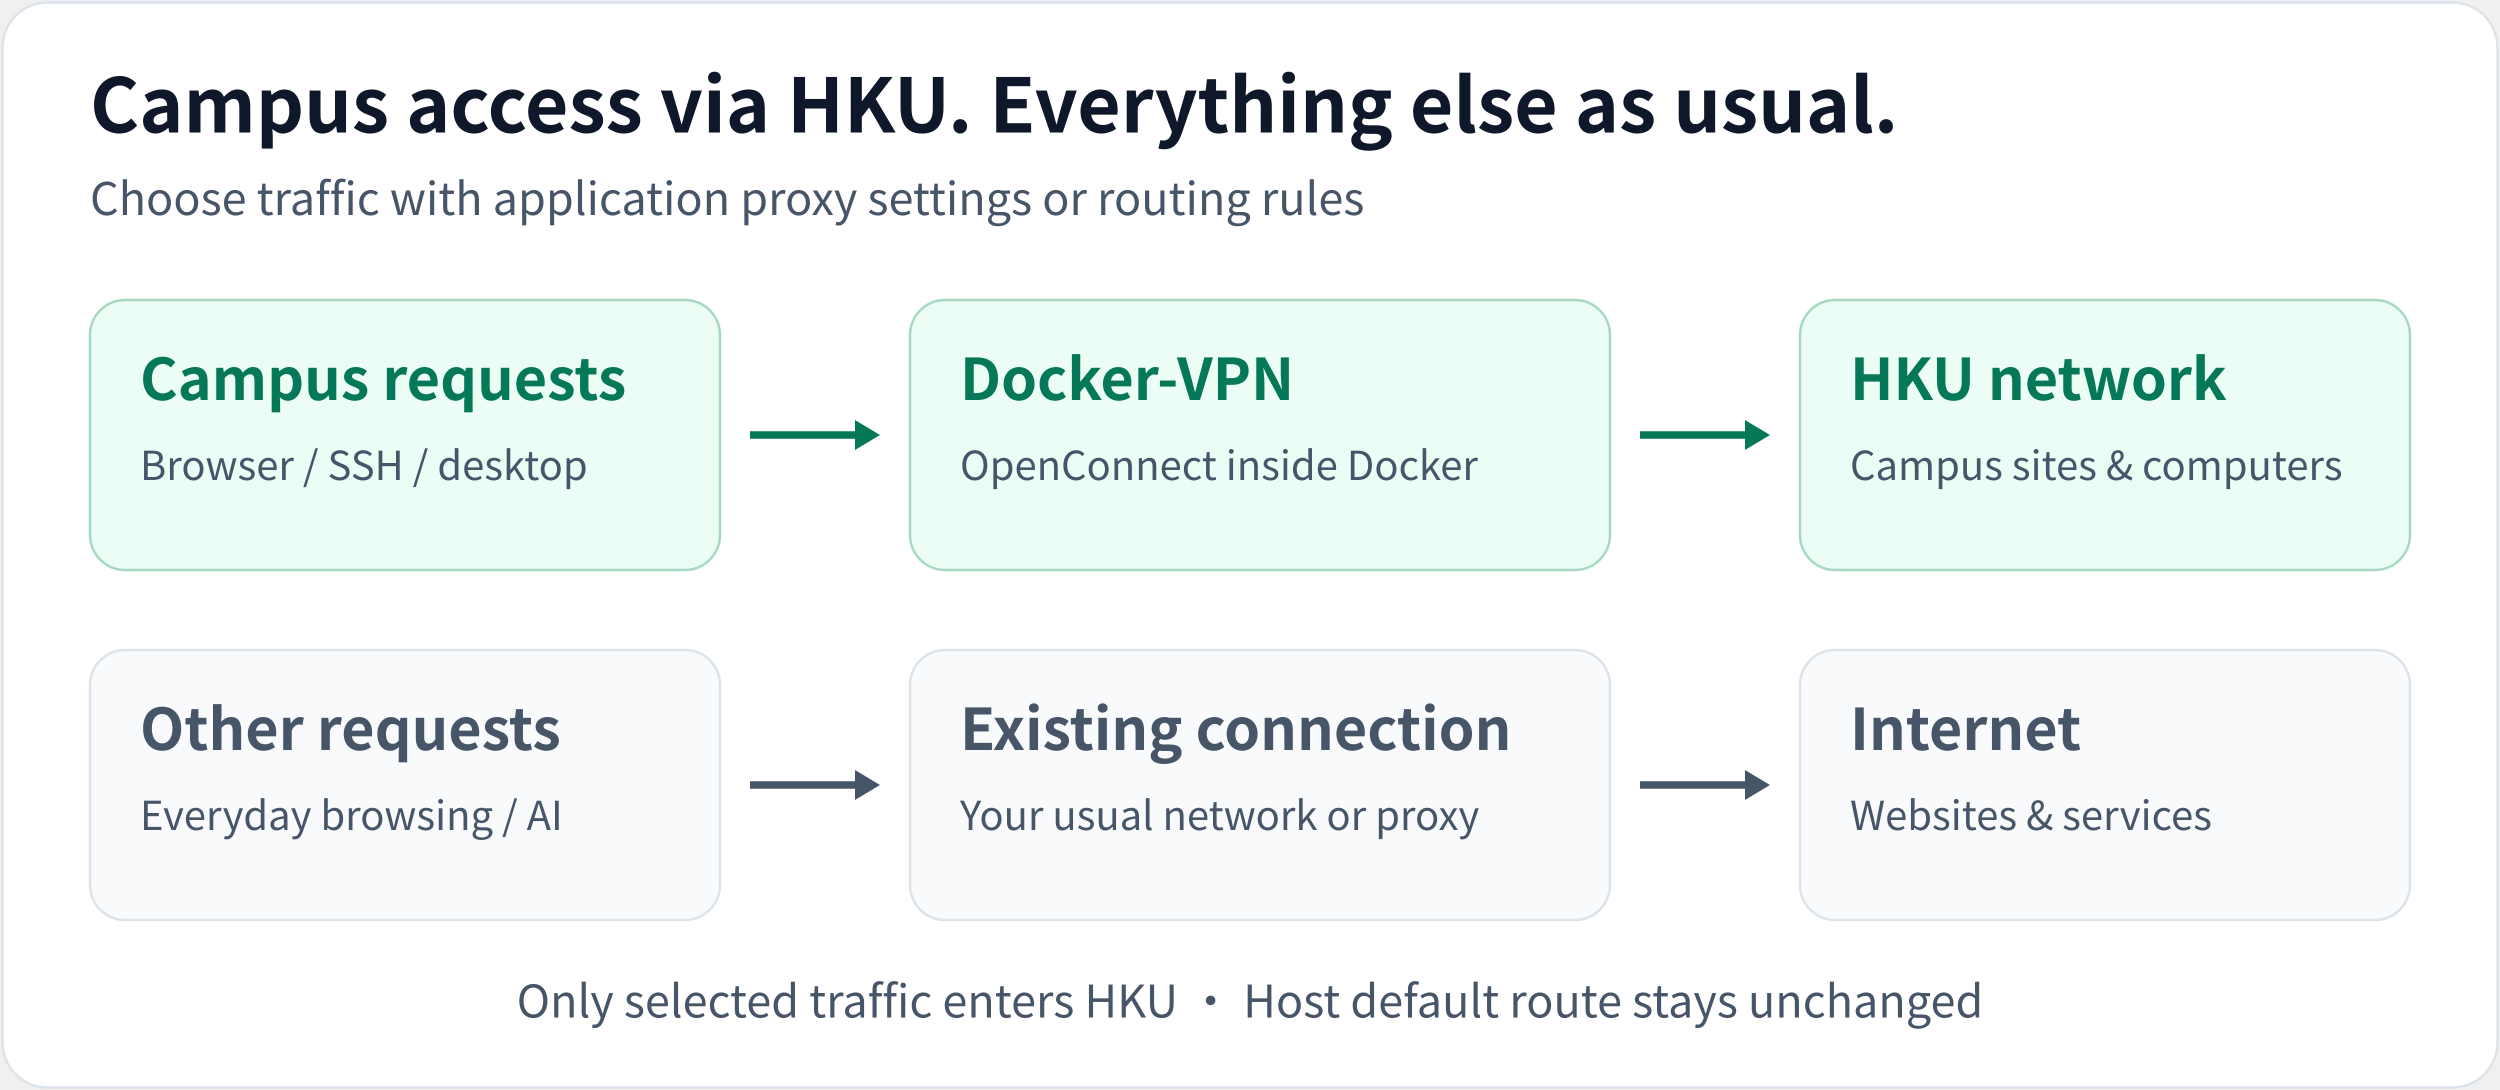
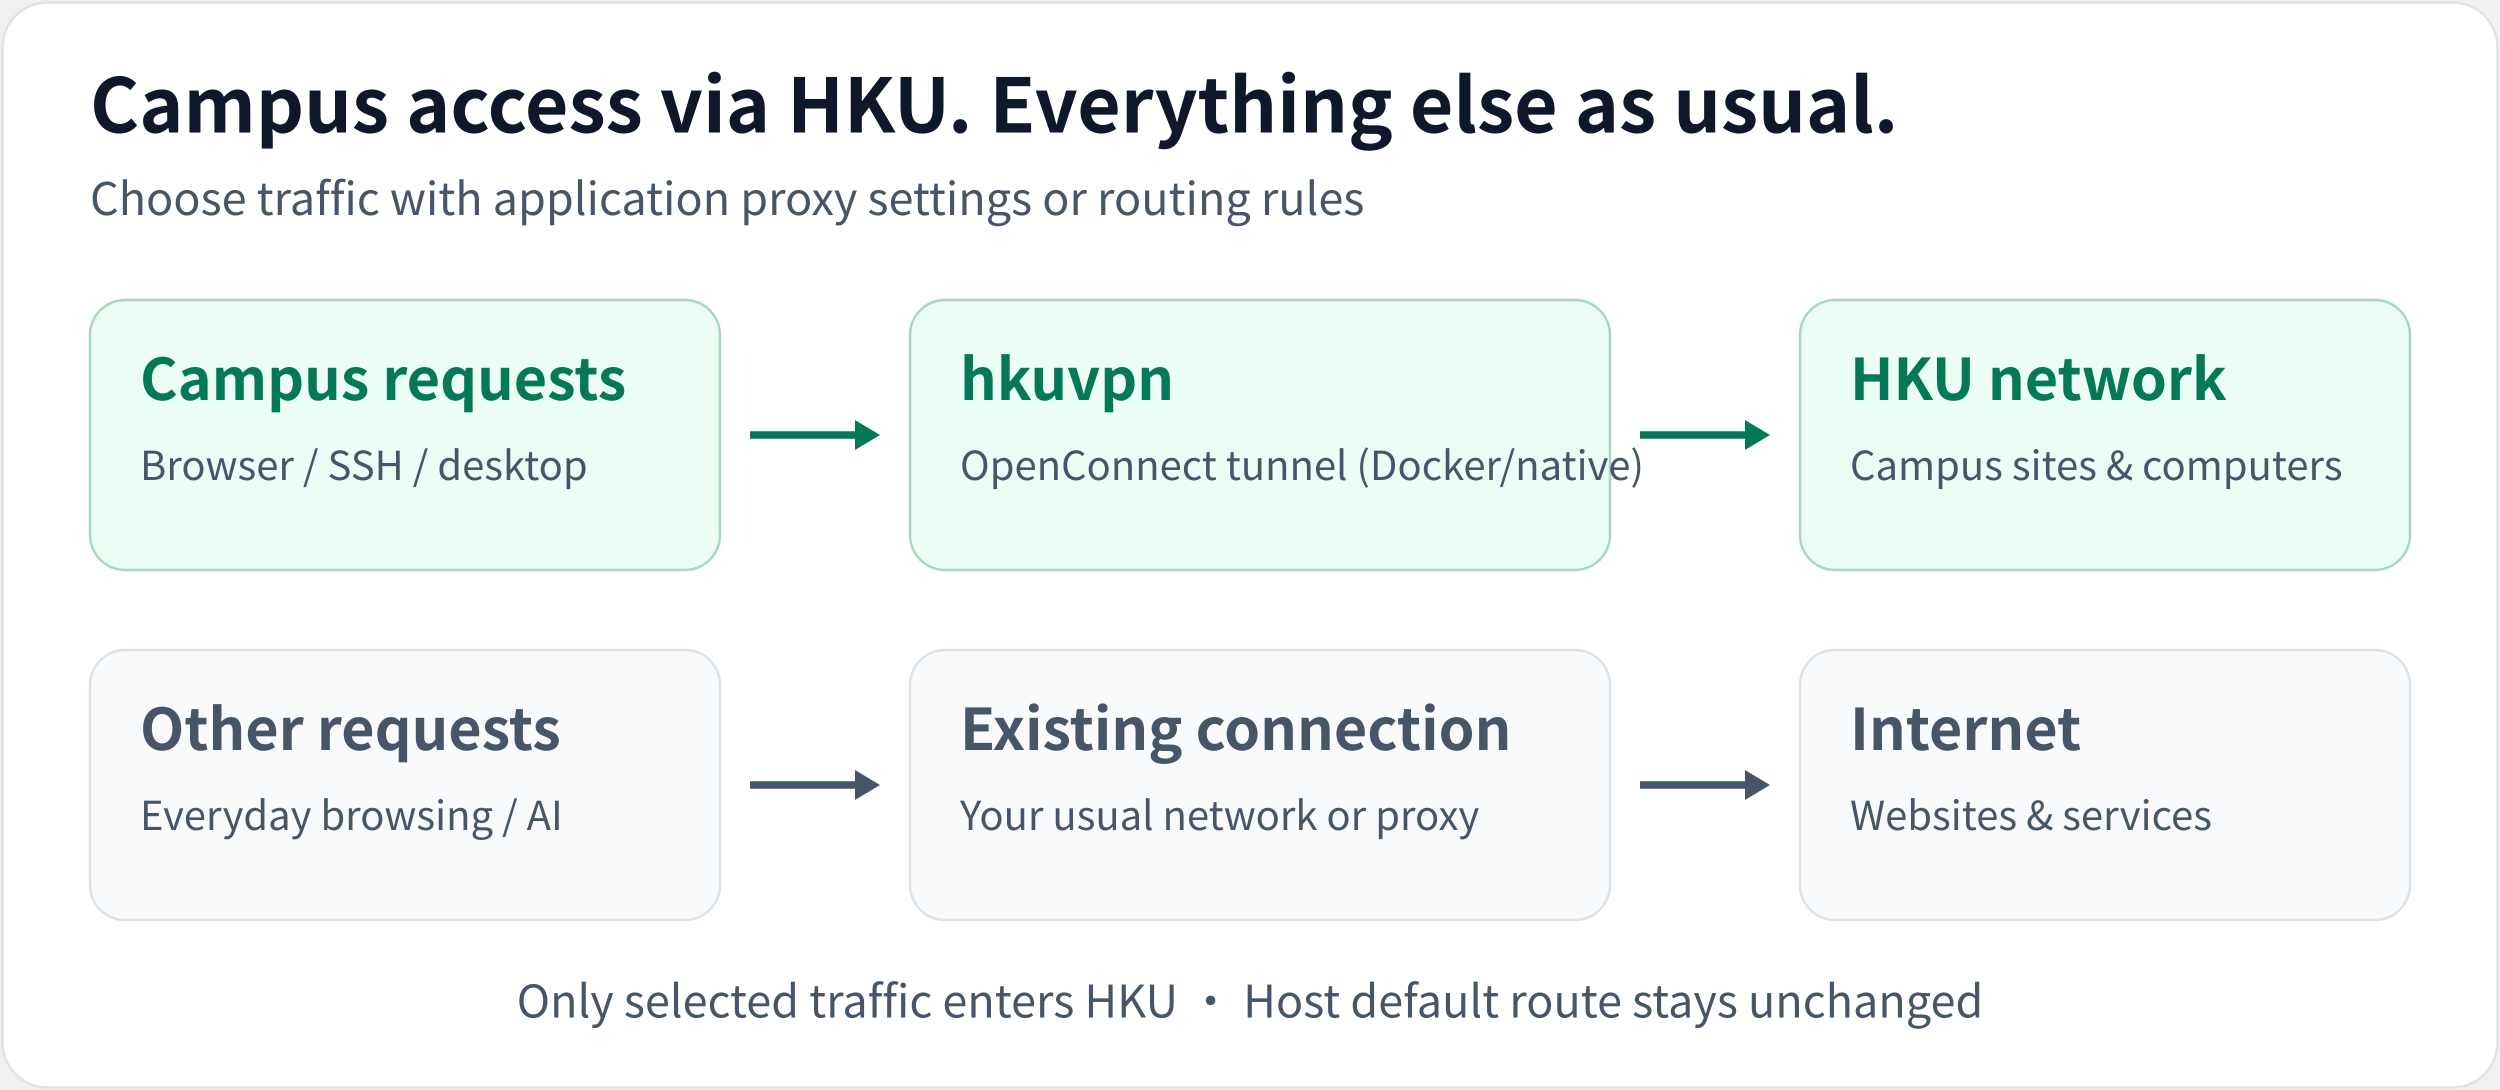
<svg xmlns="http://www.w3.org/2000/svg" width="1000" height="436" viewBox="0 0 1000 436" role="img" aria-labelledby="title desc">
  <g font-family="-apple-system, BlinkMacSystemFont, 'PingFang SC', 'Noto Sans CJK SC', 'Segoe UI', sans-serif">
    <rect x="1" y="1" width="998" height="434" rx="18" fill="#fff" stroke="#dce3eb" />
    <text x="36" y="53" font-size="30" font-weight="700" fill="#0f172a" text-anchor="start">Campus access via HKU. Everything else as usual.</text>
    <text x="36" y="86" font-size="18" font-weight="400" fill="#475569" text-anchor="start">Choose traffic with application proxy settings or routing rules</text>
    <rect x="36" y="120" width="252" height="108" rx="14" fill="#ecfdf5" stroke="#a7d9c2" />
    <text x="56" y="160" font-size="23" font-weight="650" fill="#047857" text-anchor="start">Campus requests</text>
    <text x="56" y="192" font-size="16" font-weight="400" fill="#475569" text-anchor="start">Browser / SSH / desktop</text>
    <rect x="364" y="120" width="280" height="108" rx="14" fill="#ecfdf5" stroke="#a7d9c2" />
-     <text x="384" y="160" font-size="23" font-weight="650" fill="#047857" text-anchor="start">Docker-VPN</text>
-     <text x="384" y="192" font-size="16" font-weight="400" fill="#475569" text-anchor="start">OpenConnect inside Docker</text>
+     <text x="384" y="160" font-size="23" font-weight="650" fill="#047857" text-anchor="start">hkuvpn</text>
+     <text x="384" y="192" font-size="16" font-weight="400" fill="#475569" text-anchor="start">OpenConnect tunnel (Docker/native)</text>
    <rect x="720" y="120" width="244" height="108" rx="14" fill="#ecfdf5" stroke="#a7d9c2" />
    <text x="740" y="160" font-size="23" font-weight="650" fill="#047857" text-anchor="start">HKU network</text>
    <text x="740" y="192" font-size="16" font-weight="400" fill="#475569" text-anchor="start">Campus sites &amp; computers</text>
    <path d="M300 174 H344" fill="none" stroke="#047857" stroke-width="3" />
    <path d="M342 168 L352 174 L342 180" fill="#047857" />
    <path d="M656 174 H700" fill="none" stroke="#047857" stroke-width="3" />
    <path d="M698 168 L708 174 L698 180" fill="#047857" />
    <rect x="36" y="260" width="252" height="108" rx="14" fill="#f8fafc" stroke="#dce3eb" />
    <text x="56" y="300" font-size="23" font-weight="650" fill="#475569" text-anchor="start">Other requests</text>
    <text x="56" y="332" font-size="16" font-weight="400" fill="#475569" text-anchor="start">Everyday browsing / AI</text>
    <rect x="364" y="260" width="280" height="108" rx="14" fill="#f8fafc" stroke="#dce3eb" />
    <text x="384" y="300" font-size="23" font-weight="650" fill="#475569" text-anchor="start">Existing connection</text>
    <text x="384" y="332" font-size="16" font-weight="400" fill="#475569" text-anchor="start">Your usual network or proxy</text>
    <rect x="720" y="260" width="244" height="108" rx="14" fill="#f8fafc" stroke="#dce3eb" />
    <text x="740" y="300" font-size="23" font-weight="650" fill="#475569" text-anchor="start">Internet</text>
    <text x="740" y="332" font-size="16" font-weight="400" fill="#475569" text-anchor="start">Websites &amp; services</text>
    <path d="M300 314 H344" fill="none" stroke="#475569" stroke-width="3" />
    <path d="M342 308 L352 314 L342 320" fill="#475569" />
    <path d="M656 314 H700" fill="none" stroke="#475569" stroke-width="3" />
    <path d="M698 308 L708 314 L698 320" fill="#475569" />
    <text x="500" y="407" font-size="18" font-weight="500" fill="#475569" text-anchor="middle">Only selected traffic enters HKU · Host default route stays unchanged</text>
  </g>
</svg>
